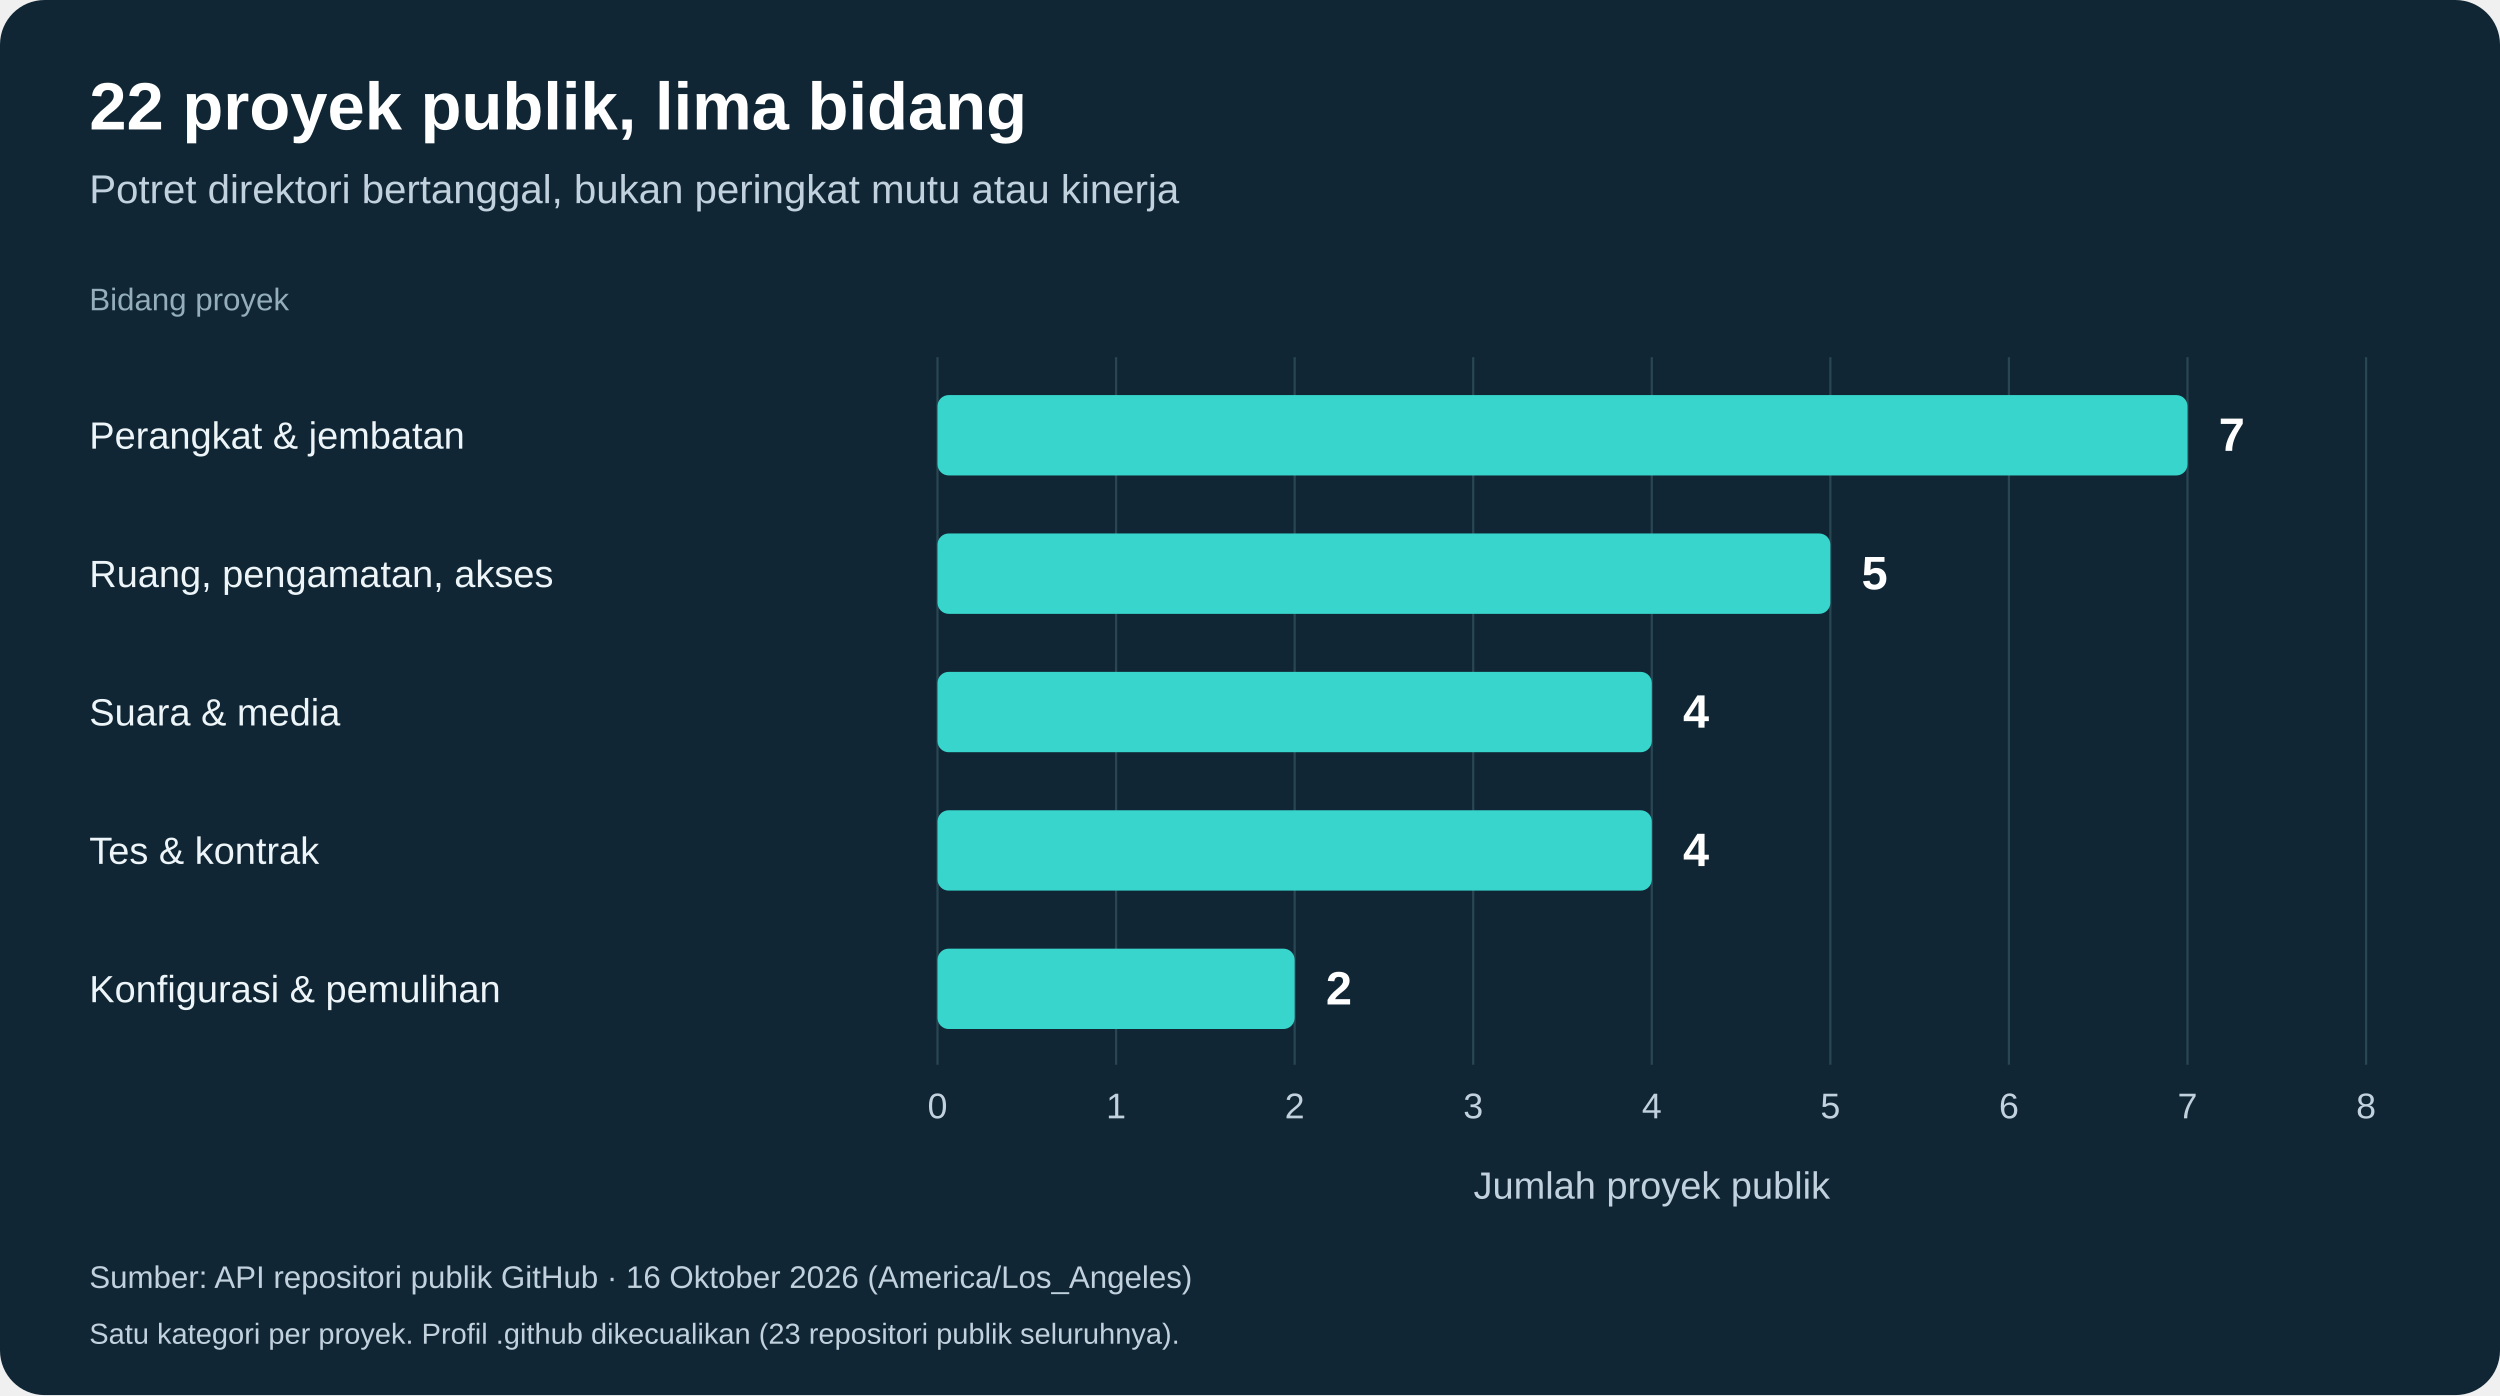
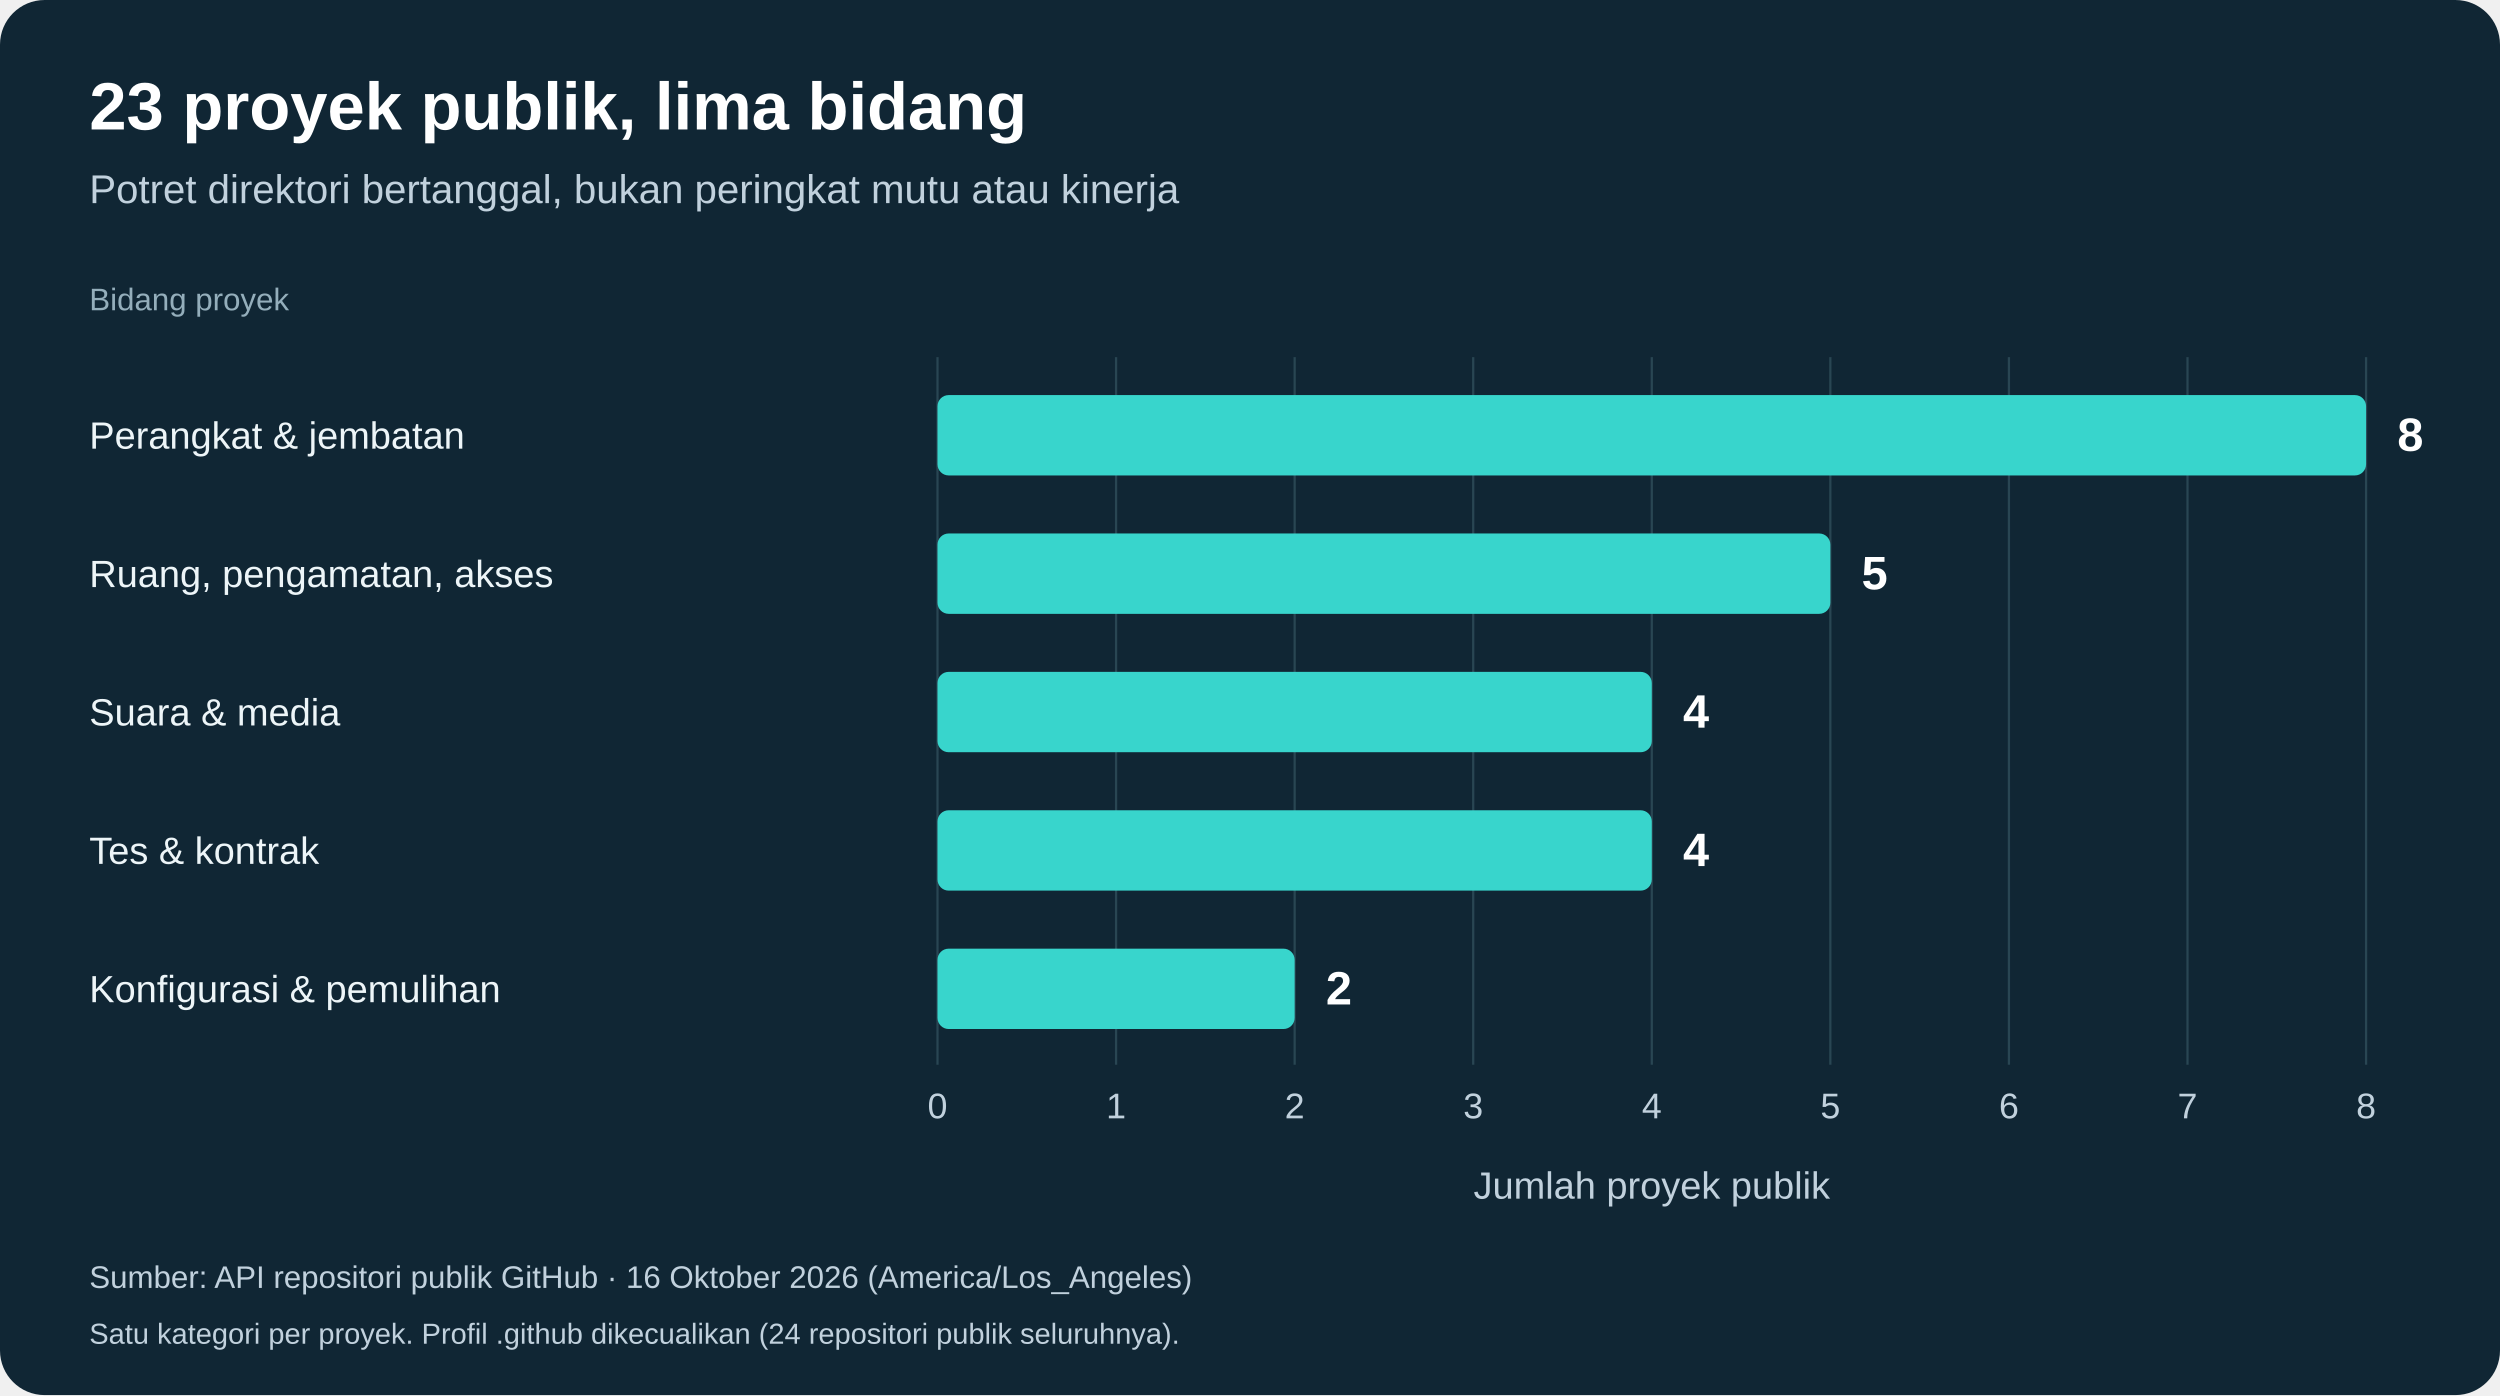
<svg xmlns="http://www.w3.org/2000/svg" width="1120" height="625" viewBox="0 0 1120 625" role="img" aria-labelledby="title desc" lang="id">
  <rect width="1120" height="625" rx="20" fill="#102634" />
  <g font-family="Arial, Helvetica, sans-serif">
-     <text x="40" y="58" font-size="30" fill="#ffffff" font-weight="700" text-anchor="start">22 proyek publik, lima bidang</text>
+     <text x="40" y="58" font-size="30" fill="#ffffff" font-weight="700" text-anchor="start">23 proyek publik, lima bidang</text>
    <text x="40" y="91" font-size="18" fill="#c1d1dd" font-weight="400" text-anchor="start">Potret direktori bertanggal, bukan peringkat mutu atau kinerja</text>
    <text x="40" y="139" font-size="14" fill="#94aebb" font-weight="400" text-anchor="start">Bidang proyek</text>
    <line x1="420" y1="160" x2="420" y2="477" stroke="#294653" />
    <text x="420" y="501" font-size="16" fill="#c1d1dd" font-weight="400" text-anchor="middle">0</text>
    <line x1="500" y1="160" x2="500" y2="477" stroke="#294653" />
    <text x="500" y="501" font-size="16" fill="#c1d1dd" font-weight="400" text-anchor="middle">1</text>
    <line x1="580" y1="160" x2="580" y2="477" stroke="#294653" />
    <text x="580" y="501" font-size="16" fill="#c1d1dd" font-weight="400" text-anchor="middle">2</text>
    <line x1="660" y1="160" x2="660" y2="477" stroke="#294653" />
    <text x="660" y="501" font-size="16" fill="#c1d1dd" font-weight="400" text-anchor="middle">3</text>
    <line x1="740" y1="160" x2="740" y2="477" stroke="#294653" />
    <text x="740" y="501" font-size="16" fill="#c1d1dd" font-weight="400" text-anchor="middle">4</text>
    <line x1="820" y1="160" x2="820" y2="477" stroke="#294653" />
    <text x="820" y="501" font-size="16" fill="#c1d1dd" font-weight="400" text-anchor="middle">5</text>
    <line x1="900" y1="160" x2="900" y2="477" stroke="#294653" />
    <text x="900" y="501" font-size="16" fill="#c1d1dd" font-weight="400" text-anchor="middle">6</text>
    <line x1="980" y1="160" x2="980" y2="477" stroke="#294653" />
    <text x="980" y="501" font-size="16" fill="#c1d1dd" font-weight="400" text-anchor="middle">7</text>
    <line x1="1060" y1="160" x2="1060" y2="477" stroke="#294653" />
    <text x="1060" y="501" font-size="16" fill="#c1d1dd" font-weight="400" text-anchor="middle">8</text>
    <text x="40" y="201" font-size="17" fill="#edf5f8" font-weight="400" text-anchor="start">Perangkat &amp; jembatan</text>
-     <rect x="420" y="177" width="560" height="36" rx="5" fill="#38d5cc" />
-     <text x="994" y="202" font-size="21" fill="#ffffff" font-weight="700" text-anchor="start">7</text>
+     <rect x="420" y="177" width="640" height="36" rx="5" fill="#38d5cc" />
+     <text x="1074" y="202" font-size="21" fill="#ffffff" font-weight="700" text-anchor="start">8</text>
    <text x="40" y="263" font-size="17" fill="#edf5f8" font-weight="400" text-anchor="start">Ruang, pengamatan, akses</text>
    <rect x="420" y="239" width="400" height="36" rx="5" fill="#38d5cc" />
    <text x="834" y="264" font-size="21" fill="#ffffff" font-weight="700" text-anchor="start">5</text>
    <text x="40" y="325" font-size="17" fill="#edf5f8" font-weight="400" text-anchor="start">Suara &amp; media</text>
    <rect x="420" y="301" width="320" height="36" rx="5" fill="#38d5cc" />
    <text x="754" y="326" font-size="21" fill="#ffffff" font-weight="700" text-anchor="start">4</text>
    <text x="40" y="387" font-size="17" fill="#edf5f8" font-weight="400" text-anchor="start">Tes &amp; kontrak</text>
    <rect x="420" y="363" width="320" height="36" rx="5" fill="#38d5cc" />
    <text x="754" y="388" font-size="21" fill="#ffffff" font-weight="700" text-anchor="start">4</text>
    <text x="40" y="449" font-size="17" fill="#edf5f8" font-weight="400" text-anchor="start">Konfigurasi &amp; pemulihan</text>
    <rect x="420" y="425" width="160" height="36" rx="5" fill="#38d5cc" />
    <text x="594" y="450" font-size="21" fill="#ffffff" font-weight="700" text-anchor="start">2</text>
    <text x="740" y="537" font-size="17" fill="#c1d1dd" font-weight="400" text-anchor="middle">Jumlah proyek publik</text>
    <text x="40" y="577" font-size="14" fill="#c1d1dd" font-weight="400" text-anchor="start">Sumber: API repositori publik GitHub · 16 Oktober 2026 (America/Los_Angeles)</text>
-     <text x="40" y="602" font-size="13" fill="#c1d1dd" font-weight="400" text-anchor="start">Satu kategori per proyek. Profil .github dikecualikan (23 repositori publik seluruhnya).</text>
+     <text x="40" y="602" font-size="13" fill="#c1d1dd" font-weight="400" text-anchor="start">Satu kategori per proyek. Profil .github dikecualikan (24 repositori publik seluruhnya).</text>
  </g>
</svg>
